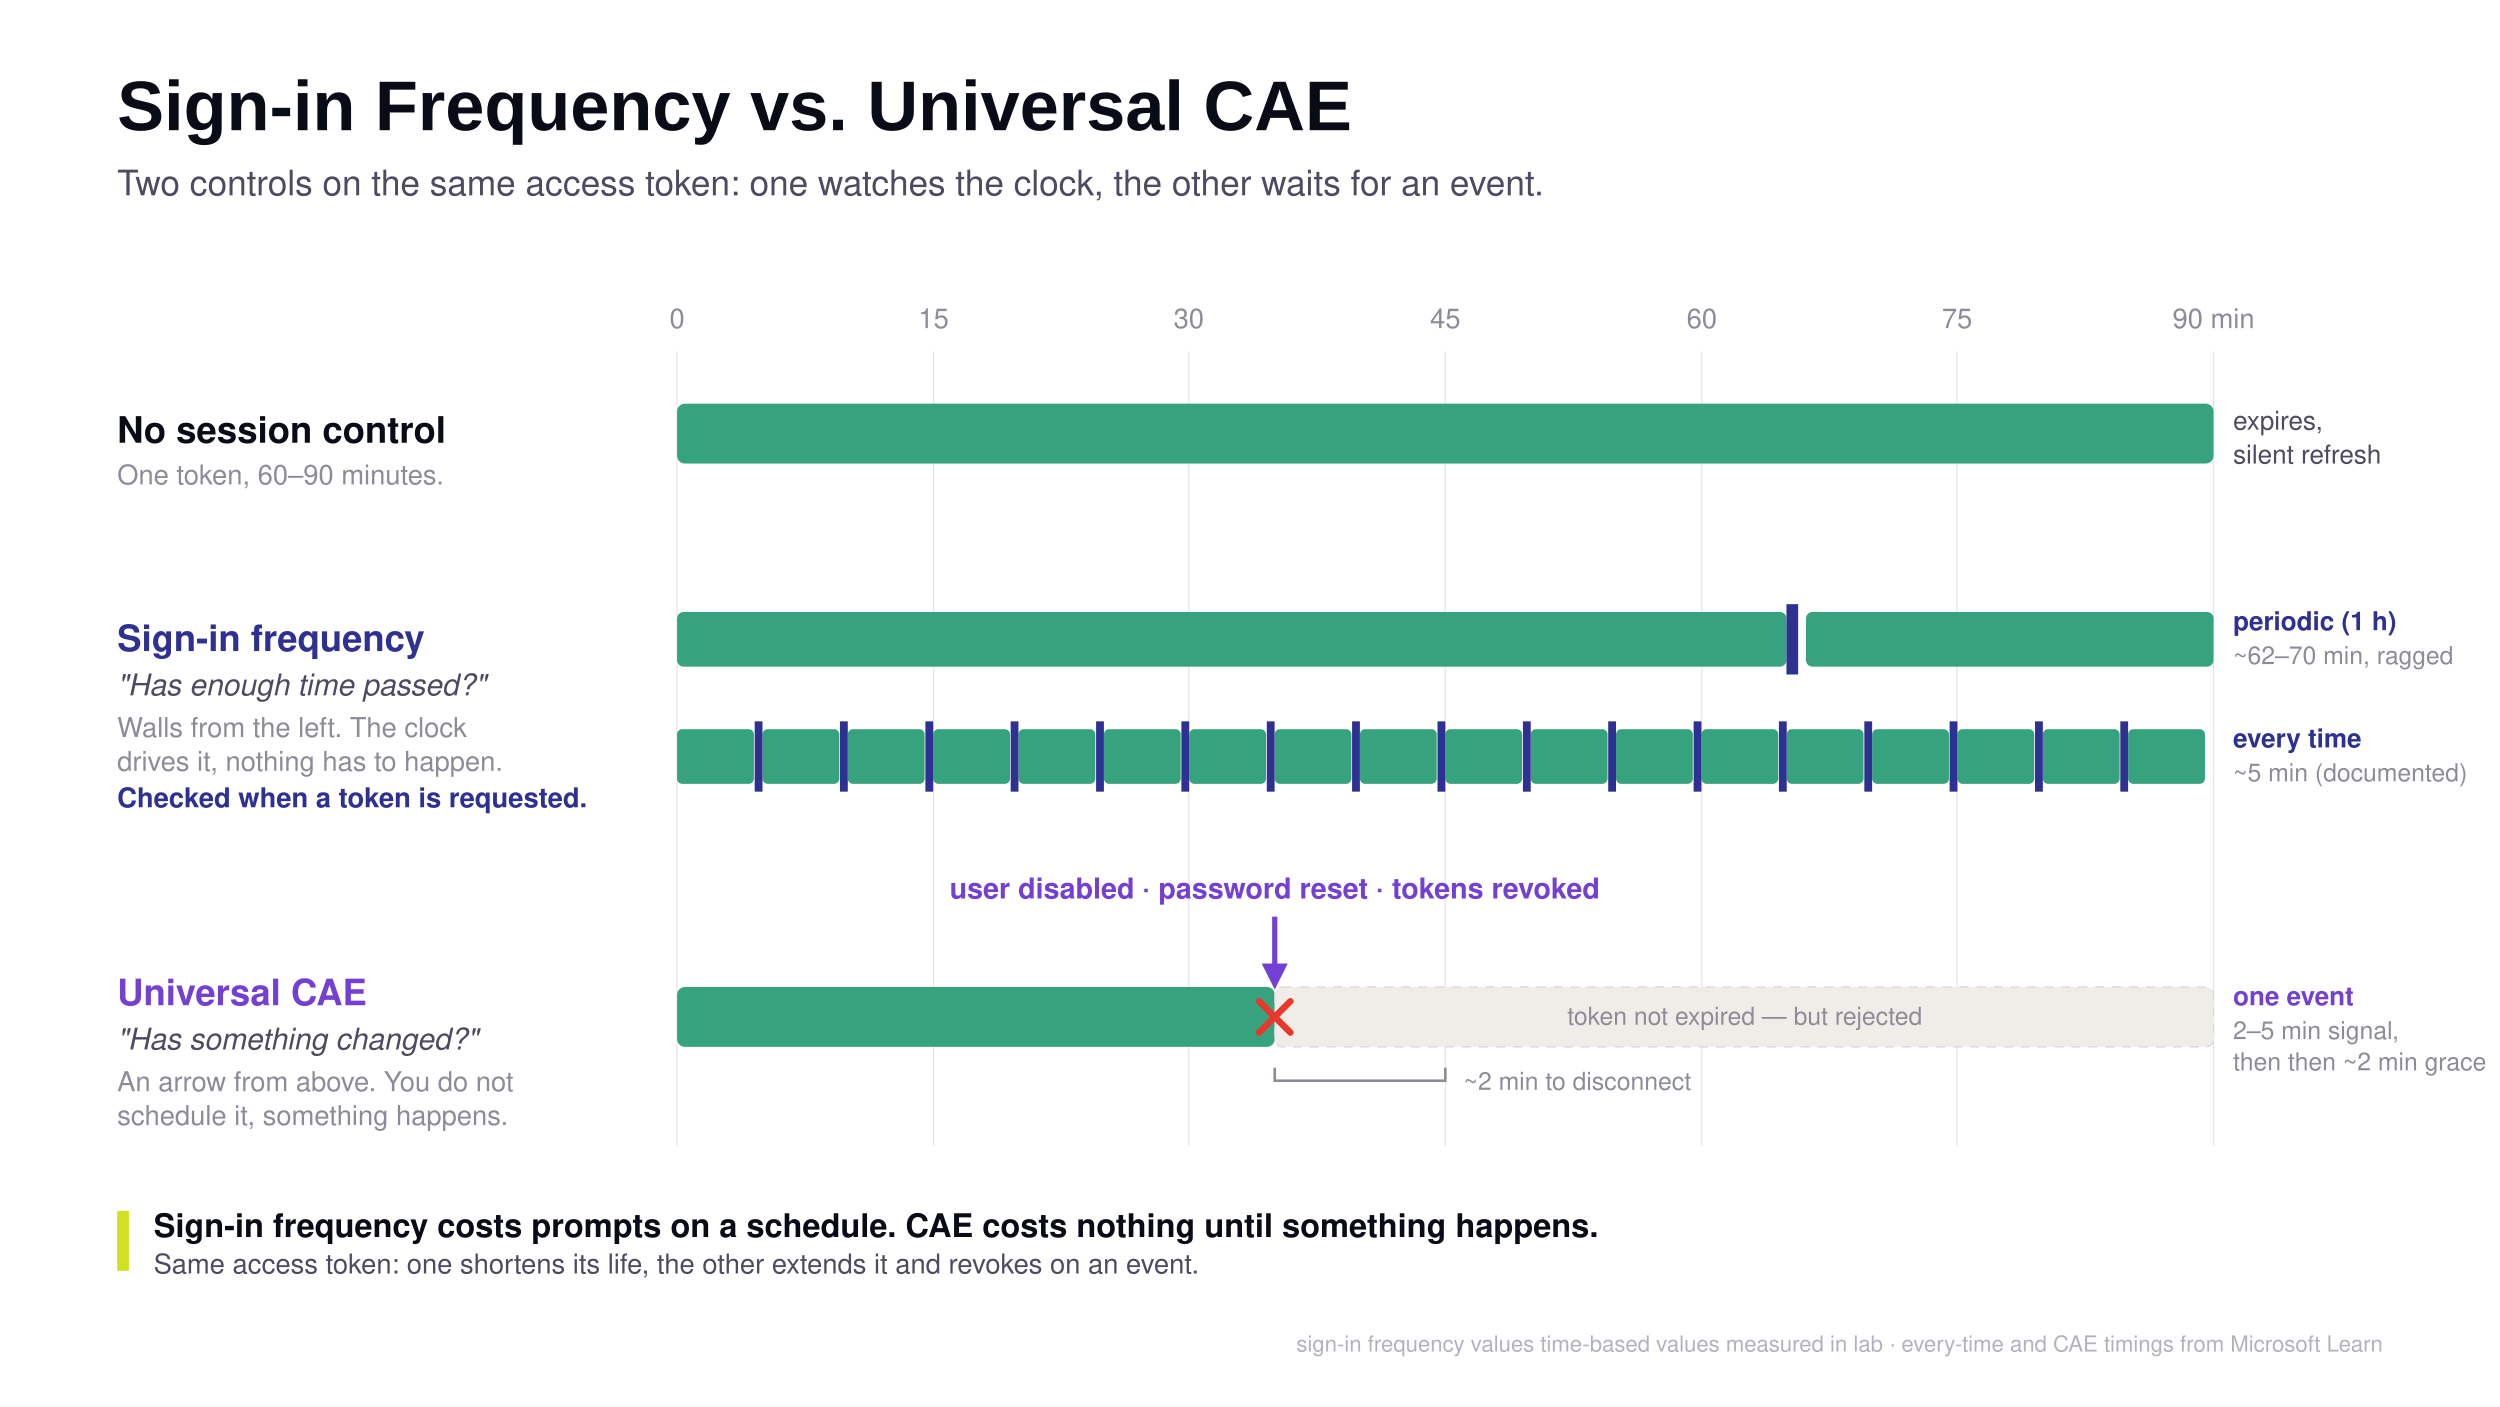
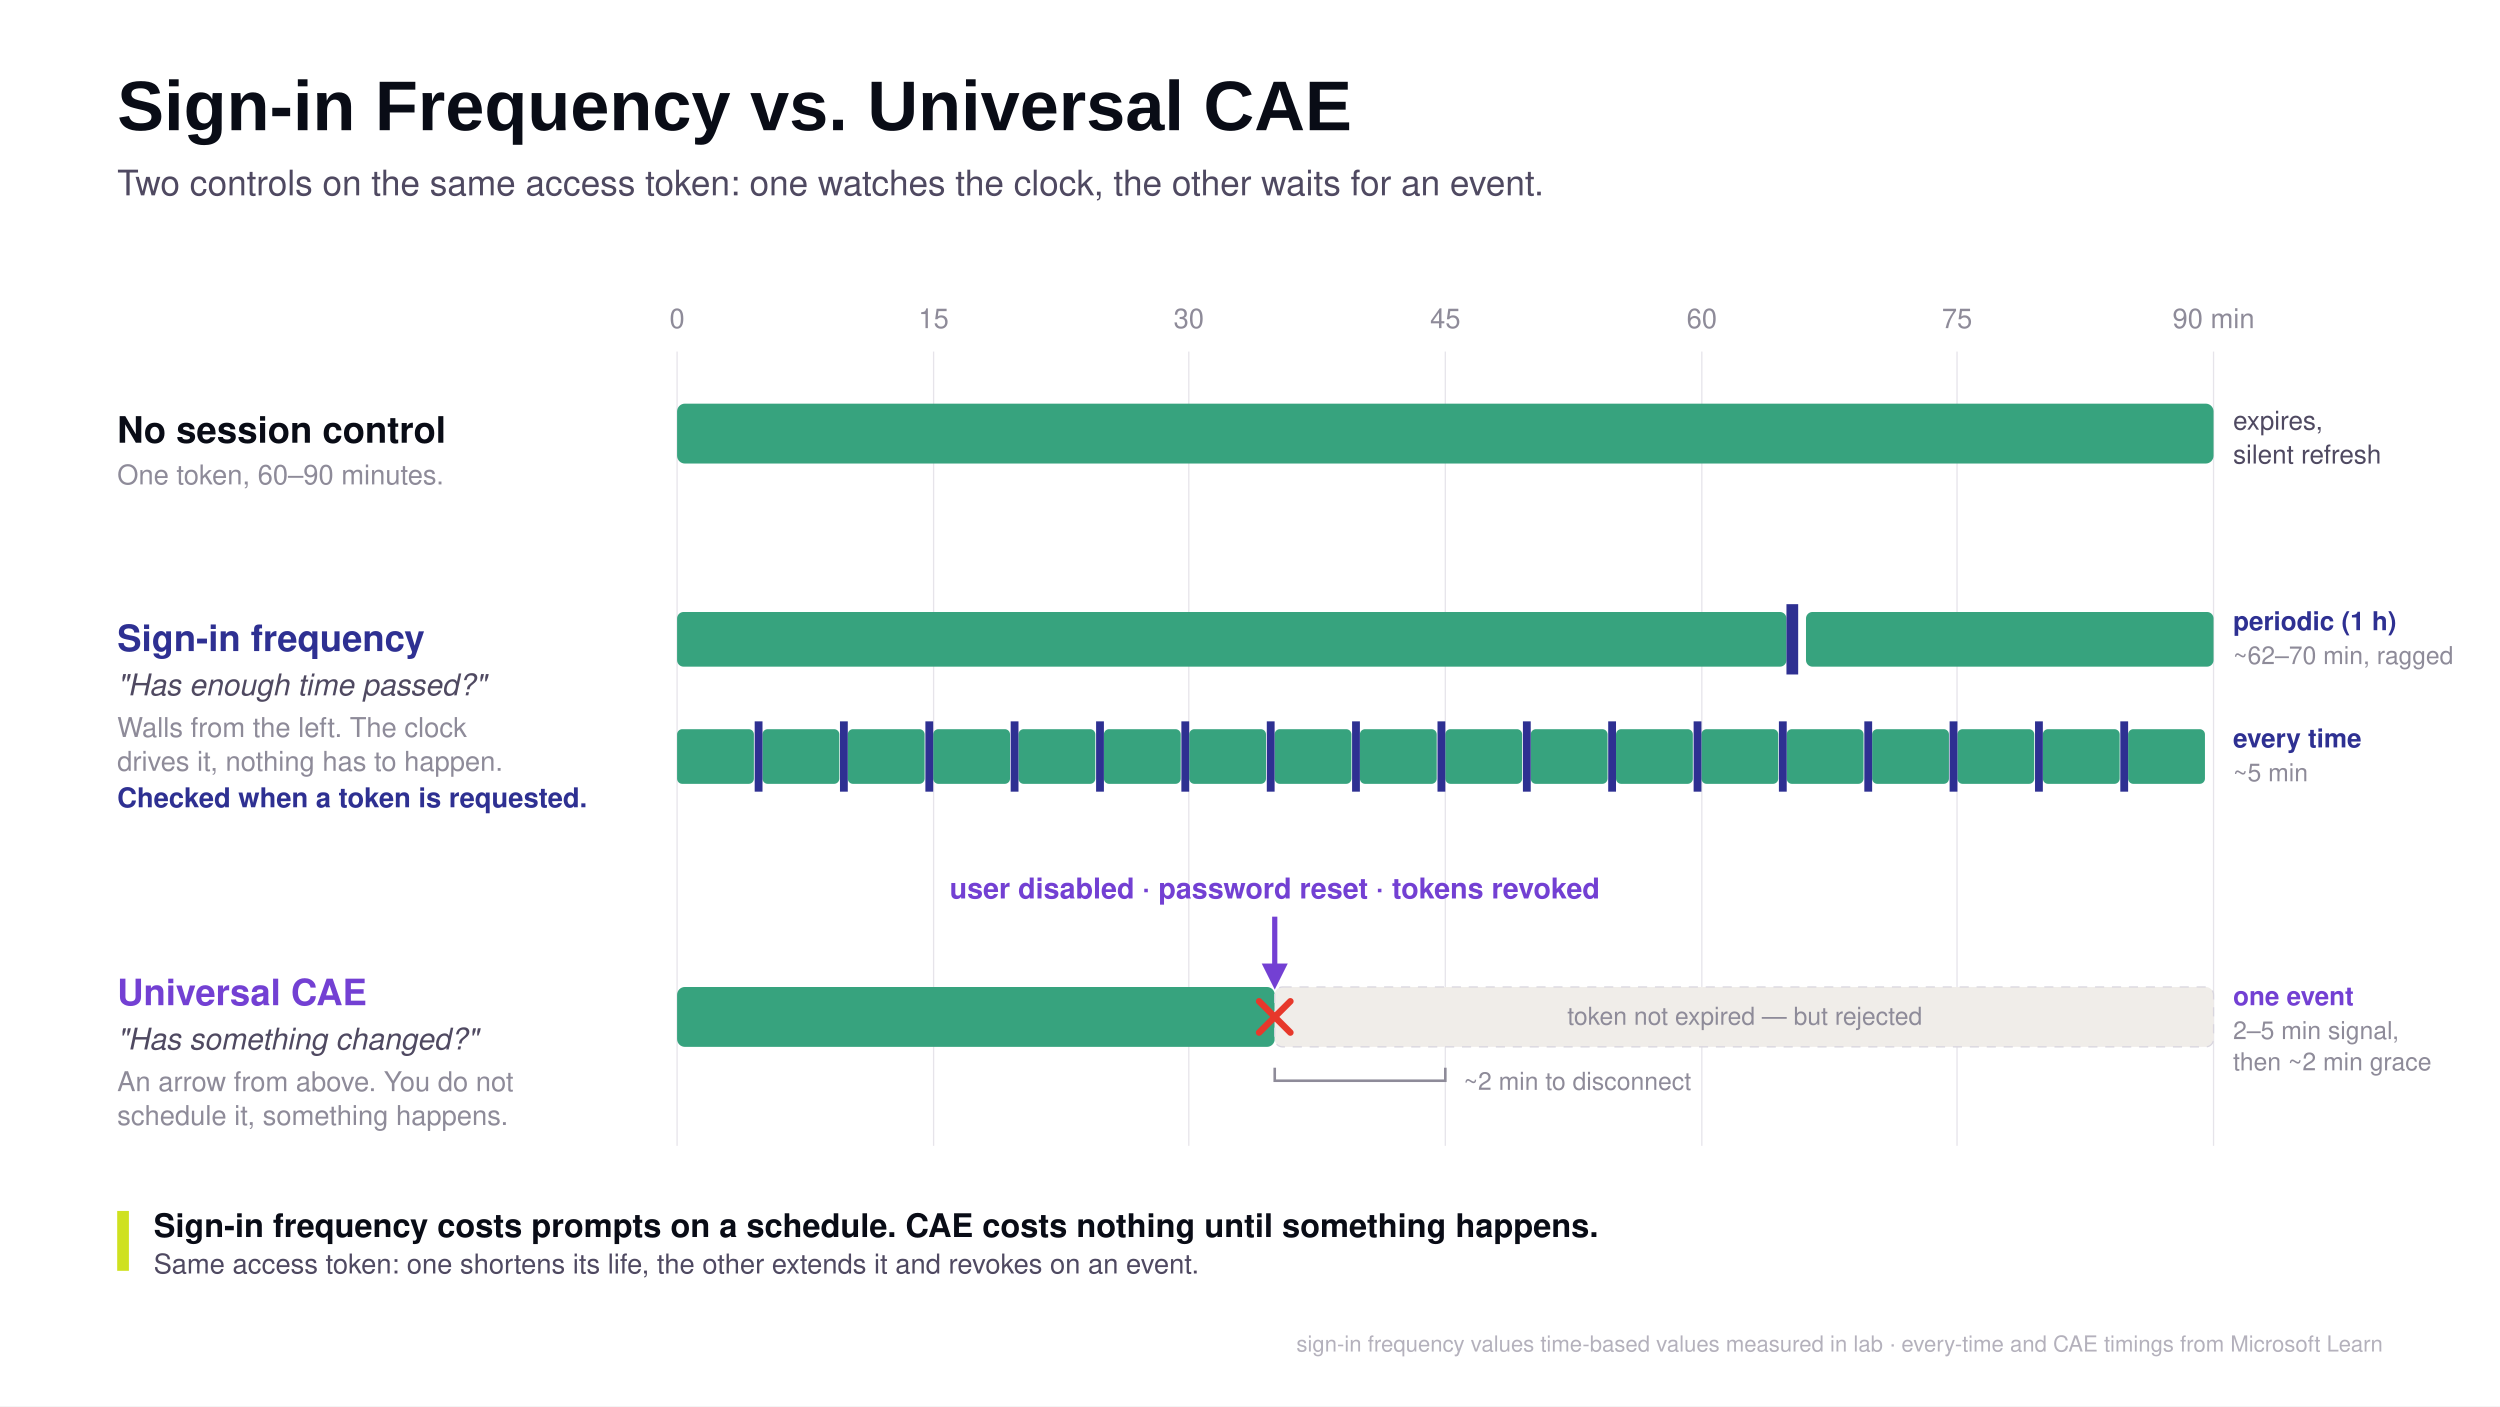
<svg xmlns="http://www.w3.org/2000/svg" width="1920" height="1080" viewBox="0 0 1920 1080" font-family="Segoe UI, Helvetica Neue, Helvetica, Arial, sans-serif">
  <rect x="0" y="0" width="1920" height="1080" fill="#ffffff" />
  <g id="frame">
    <text x="90" y="100" font-family="Aptos Display, Segoe UI, Arial, sans-serif" font-size="54" font-weight="600" fill="#090C16">Sign-in Frequency vs. Universal CAE</text>
    <text x="90" y="150" font-size="27" fill="#4F4961">Two controls on the same access token: one watches the clock, the other waits for an event.</text>
    <text x="520" y="252" font-size="21" fill="#8E8B99" text-anchor="middle">0</text>
    <text x="717" y="252" font-size="21" fill="#8E8B99" text-anchor="middle">15</text>
    <text x="913" y="252" font-size="21" fill="#8E8B99" text-anchor="middle">30</text>
    <text x="1110" y="252" font-size="21" fill="#8E8B99" text-anchor="middle">45</text>
    <text x="1307" y="252" font-size="21" fill="#8E8B99" text-anchor="middle">60</text>
    <text x="1503" y="252" font-size="21" fill="#8E8B99" text-anchor="middle">75</text>
    <text x="1700" y="252" font-size="21" fill="#8E8B99" text-anchor="middle">90 min</text>
    <line x1="520" y1="270" x2="520" y2="880" stroke="#E6E4EA" stroke-width="1" />
    <line x1="717" y1="270" x2="717" y2="880" stroke="#E6E4EA" stroke-width="1" />
    <line x1="913" y1="270" x2="913" y2="880" stroke="#E6E4EA" stroke-width="1" />
    <line x1="1110" y1="270" x2="1110" y2="880" stroke="#E6E4EA" stroke-width="1" />
    <line x1="1307" y1="270" x2="1307" y2="880" stroke="#E6E4EA" stroke-width="1" />
    <line x1="1503" y1="270" x2="1503" y2="880" stroke="#E6E4EA" stroke-width="1" />
    <line x1="1700" y1="270" x2="1700" y2="880" stroke="#E6E4EA" stroke-width="1" />
  </g>
  <g id="build-1">
    <text x="90" y="340" font-size="28" font-weight="600" fill="#090C16">No session control</text>
    <text x="90" y="372" font-size="21" fill="#8E8B99">One token, 60–90 minutes.</text>
    <rect x="520" y="310" width="1180" height="46" rx="6" fill="#37A37E" />
    <text x="1715" y="330" font-size="20" fill="#4F4961">expires,</text>
    <text x="1715" y="356" font-size="20" fill="#4F4961">silent refresh</text>
  </g>
  <g id="build-2">
    <text x="90" y="500" font-size="28" font-weight="600" fill="#2E3092">Sign-in frequency</text>
    <text x="90" y="534" font-size="23" font-style="italic" fill="#4F4961">"Has enough time passed?"</text>
    <text x="90" y="566" font-size="21" fill="#8E8B99">Walls from the left. The clock</text>
    <text x="90" y="592" font-size="21" fill="#8E8B99">drives it, nothing has to happen.</text>
    <text x="90" y="620" font-size="21" font-weight="600" fill="#2E3092">Checked when a token is requested.</text>
    <rect x="520" y="470" width="852" height="42" rx="5" fill="#37A37E" />
    <rect x="1372" y="464" width="9" height="54" fill="#2E3092" />
    <rect x="1387" y="470" width="313" height="42" rx="5" fill="#37A37E" />
    <text x="1715" y="484" font-size="20" font-weight="600" fill="#2E3092">periodic (1 h)</text>
    <text x="1715" y="510" font-size="19" fill="#8E8B99">~62–70 min, ragged</text>
    <rect x="520.0" y="560" width="59" height="42" rx="4" fill="#37A37E" />
    <rect x="585.6" y="560" width="59" height="42" rx="4" fill="#37A37E" />
    <rect x="651.1" y="560" width="59" height="42" rx="4" fill="#37A37E" />
    <rect x="716.7" y="560" width="59" height="42" rx="4" fill="#37A37E" />
    <rect x="782.2" y="560" width="59" height="42" rx="4" fill="#37A37E" />
    <rect x="847.8" y="560" width="59" height="42" rx="4" fill="#37A37E" />
    <rect x="913.3" y="560" width="59" height="42" rx="4" fill="#37A37E" />
    <rect x="978.9" y="560" width="59" height="42" rx="4" fill="#37A37E" />
    <rect x="1044.4" y="560" width="59" height="42" rx="4" fill="#37A37E" />
    <rect x="1110.0" y="560" width="59" height="42" rx="4" fill="#37A37E" />
    <rect x="1175.6" y="560" width="59" height="42" rx="4" fill="#37A37E" />
    <rect x="1241.1" y="560" width="59" height="42" rx="4" fill="#37A37E" />
    <rect x="1306.7" y="560" width="59" height="42" rx="4" fill="#37A37E" />
    <rect x="1372.2" y="560" width="59" height="42" rx="4" fill="#37A37E" />
    <rect x="1437.8" y="560" width="59" height="42" rx="4" fill="#37A37E" />
    <rect x="1503.3" y="560" width="59" height="42" rx="4" fill="#37A37E" />
    <rect x="1568.9" y="560" width="59" height="42" rx="4" fill="#37A37E" />
    <rect x="1634.4" y="560" width="59" height="42" rx="4" fill="#37A37E" />
    <g fill="#2E3092">
      <rect x="579.6" y="554" width="6" height="54" />
      <rect x="645.1" y="554" width="6" height="54" />
      <rect x="710.7" y="554" width="6" height="54" />
      <rect x="776.2" y="554" width="6" height="54" />
      <rect x="841.8" y="554" width="6" height="54" />
      <rect x="907.3" y="554" width="6" height="54" />
      <rect x="972.9" y="554" width="6" height="54" />
      <rect x="1038.4" y="554" width="6" height="54" />
      <rect x="1104.0" y="554" width="6" height="54" />
      <rect x="1169.6" y="554" width="6" height="54" />
      <rect x="1235.1" y="554" width="6" height="54" />
      <rect x="1300.7" y="554" width="6" height="54" />
      <rect x="1366.2" y="554" width="6" height="54" />
      <rect x="1431.8" y="554" width="6" height="54" />
      <rect x="1497.3" y="554" width="6" height="54" />
      <rect x="1562.9" y="554" width="6" height="54" />
      <rect x="1628.4" y="554" width="6" height="54" />
    </g>
    <text x="1715" y="574" font-size="20" font-weight="600" fill="#2E3092">every time</text>
-     <text x="1715" y="600" font-size="19" fill="#8E8B99">~5 min (documented)</text>
+     <text x="1715" y="600" font-size="19" fill="#8E8B99">~5 min</text>
  </g>
  <g id="build-3">
    <text x="90" y="772" font-size="28" font-weight="600" fill="#7340D3">Universal CAE</text>
    <text x="90" y="806" font-size="23" font-style="italic" fill="#4F4961">"Has something changed?"</text>
    <text x="90" y="838" font-size="21" fill="#8E8B99">An arrow from above. You do not</text>
    <text x="90" y="864" font-size="21" fill="#8E8B99">schedule it, something happens.</text>
    <text x="979" y="690" font-size="22" font-weight="600" fill="#7340D3" text-anchor="middle">user disabled · password reset · tokens revoked</text>
    <line x1="979" y1="704" x2="979" y2="746" stroke="#7340D3" stroke-width="4" />
    <path d="M 979 760 L 969 740 L 989 740 Z" fill="#7340D3" />
    <rect x="520" y="758" width="459" height="46" rx="6" fill="#37A37E" />
    <rect x="979" y="758" width="721" height="46" rx="6" fill="#F0EDE9" stroke="#D8D5DE" stroke-width="1" stroke-dasharray="7 6" />
    <text x="1340" y="787" font-size="19" fill="#8E8B99" text-anchor="middle">token not expired — but rejected</text>
    <g stroke="#E7382B" stroke-width="5" stroke-linecap="round">
      <line x1="967" y1="769" x2="991" y2="793" />
      <line x1="991" y1="769" x2="967" y2="793" />
    </g>
    <path d="M 979 820 L 979 830 L 1110 830 L 1110 820" fill="none" stroke="#8E8B99" stroke-width="2" />
    <text x="1124" y="837" font-size="19" fill="#8E8B99">~2 min to disconnect</text>
    <text x="1715" y="772" font-size="20" font-weight="600" fill="#7340D3">one event</text>
    <text x="1715" y="798" font-size="19" fill="#8E8B99">2–5 min signal,</text>
-     <text x="1715" y="822" font-size="19" fill="#8E8B99">then then ~2 min grace</text>
+     <text x="1715" y="822" font-size="19" fill="#8E8B99">then ~2 min grace</text>
    <rect x="90" y="930" width="9" height="46" fill="#CFE120" />
    <text x="118" y="950" font-size="25" font-weight="600" fill="#090C16">Sign-in frequency costs prompts on a schedule. CAE costs nothing until something happens.</text>
    <text x="118" y="978" font-size="21" fill="#4F4961">Same access token: one shortens its life, the other extends it and revokes on an event.</text>
  </g>
  <text x="1830" y="1038" font-size="17" fill="#B4B1BC" text-anchor="end">sign-in frequency values time-based values measured in lab · every-time and CAE timings from Microsoft Learn</text>
</svg>
